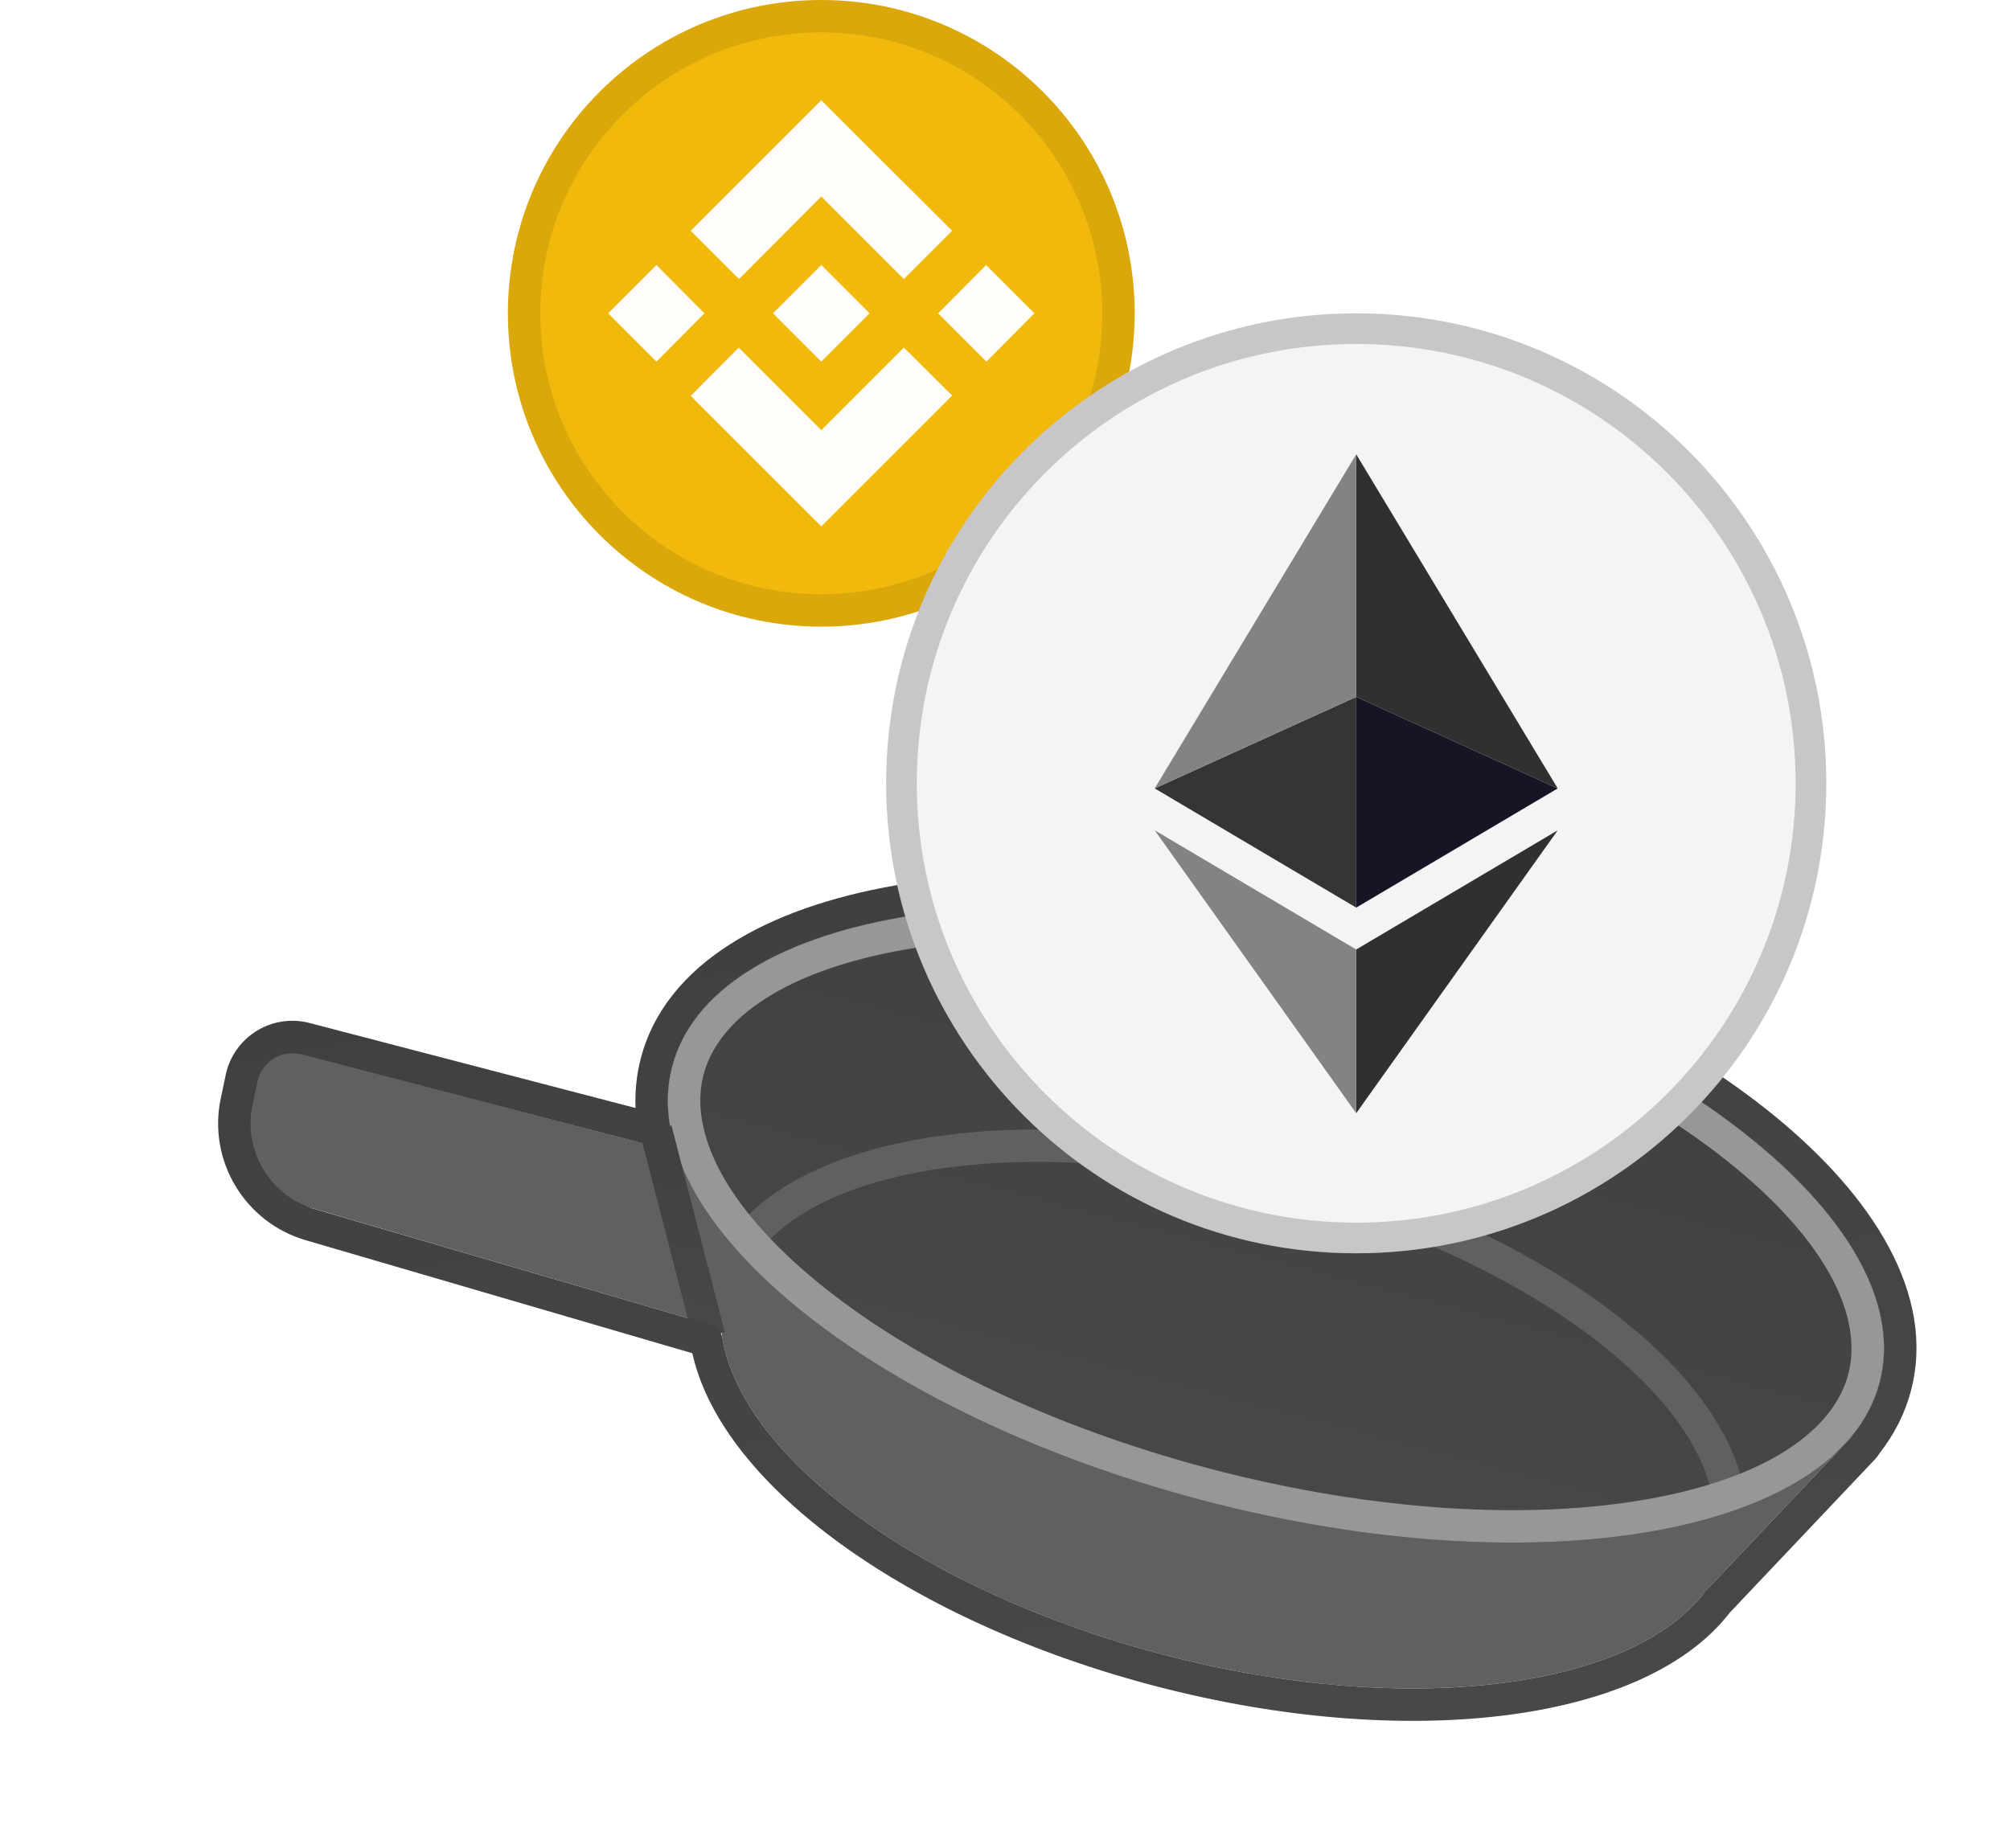
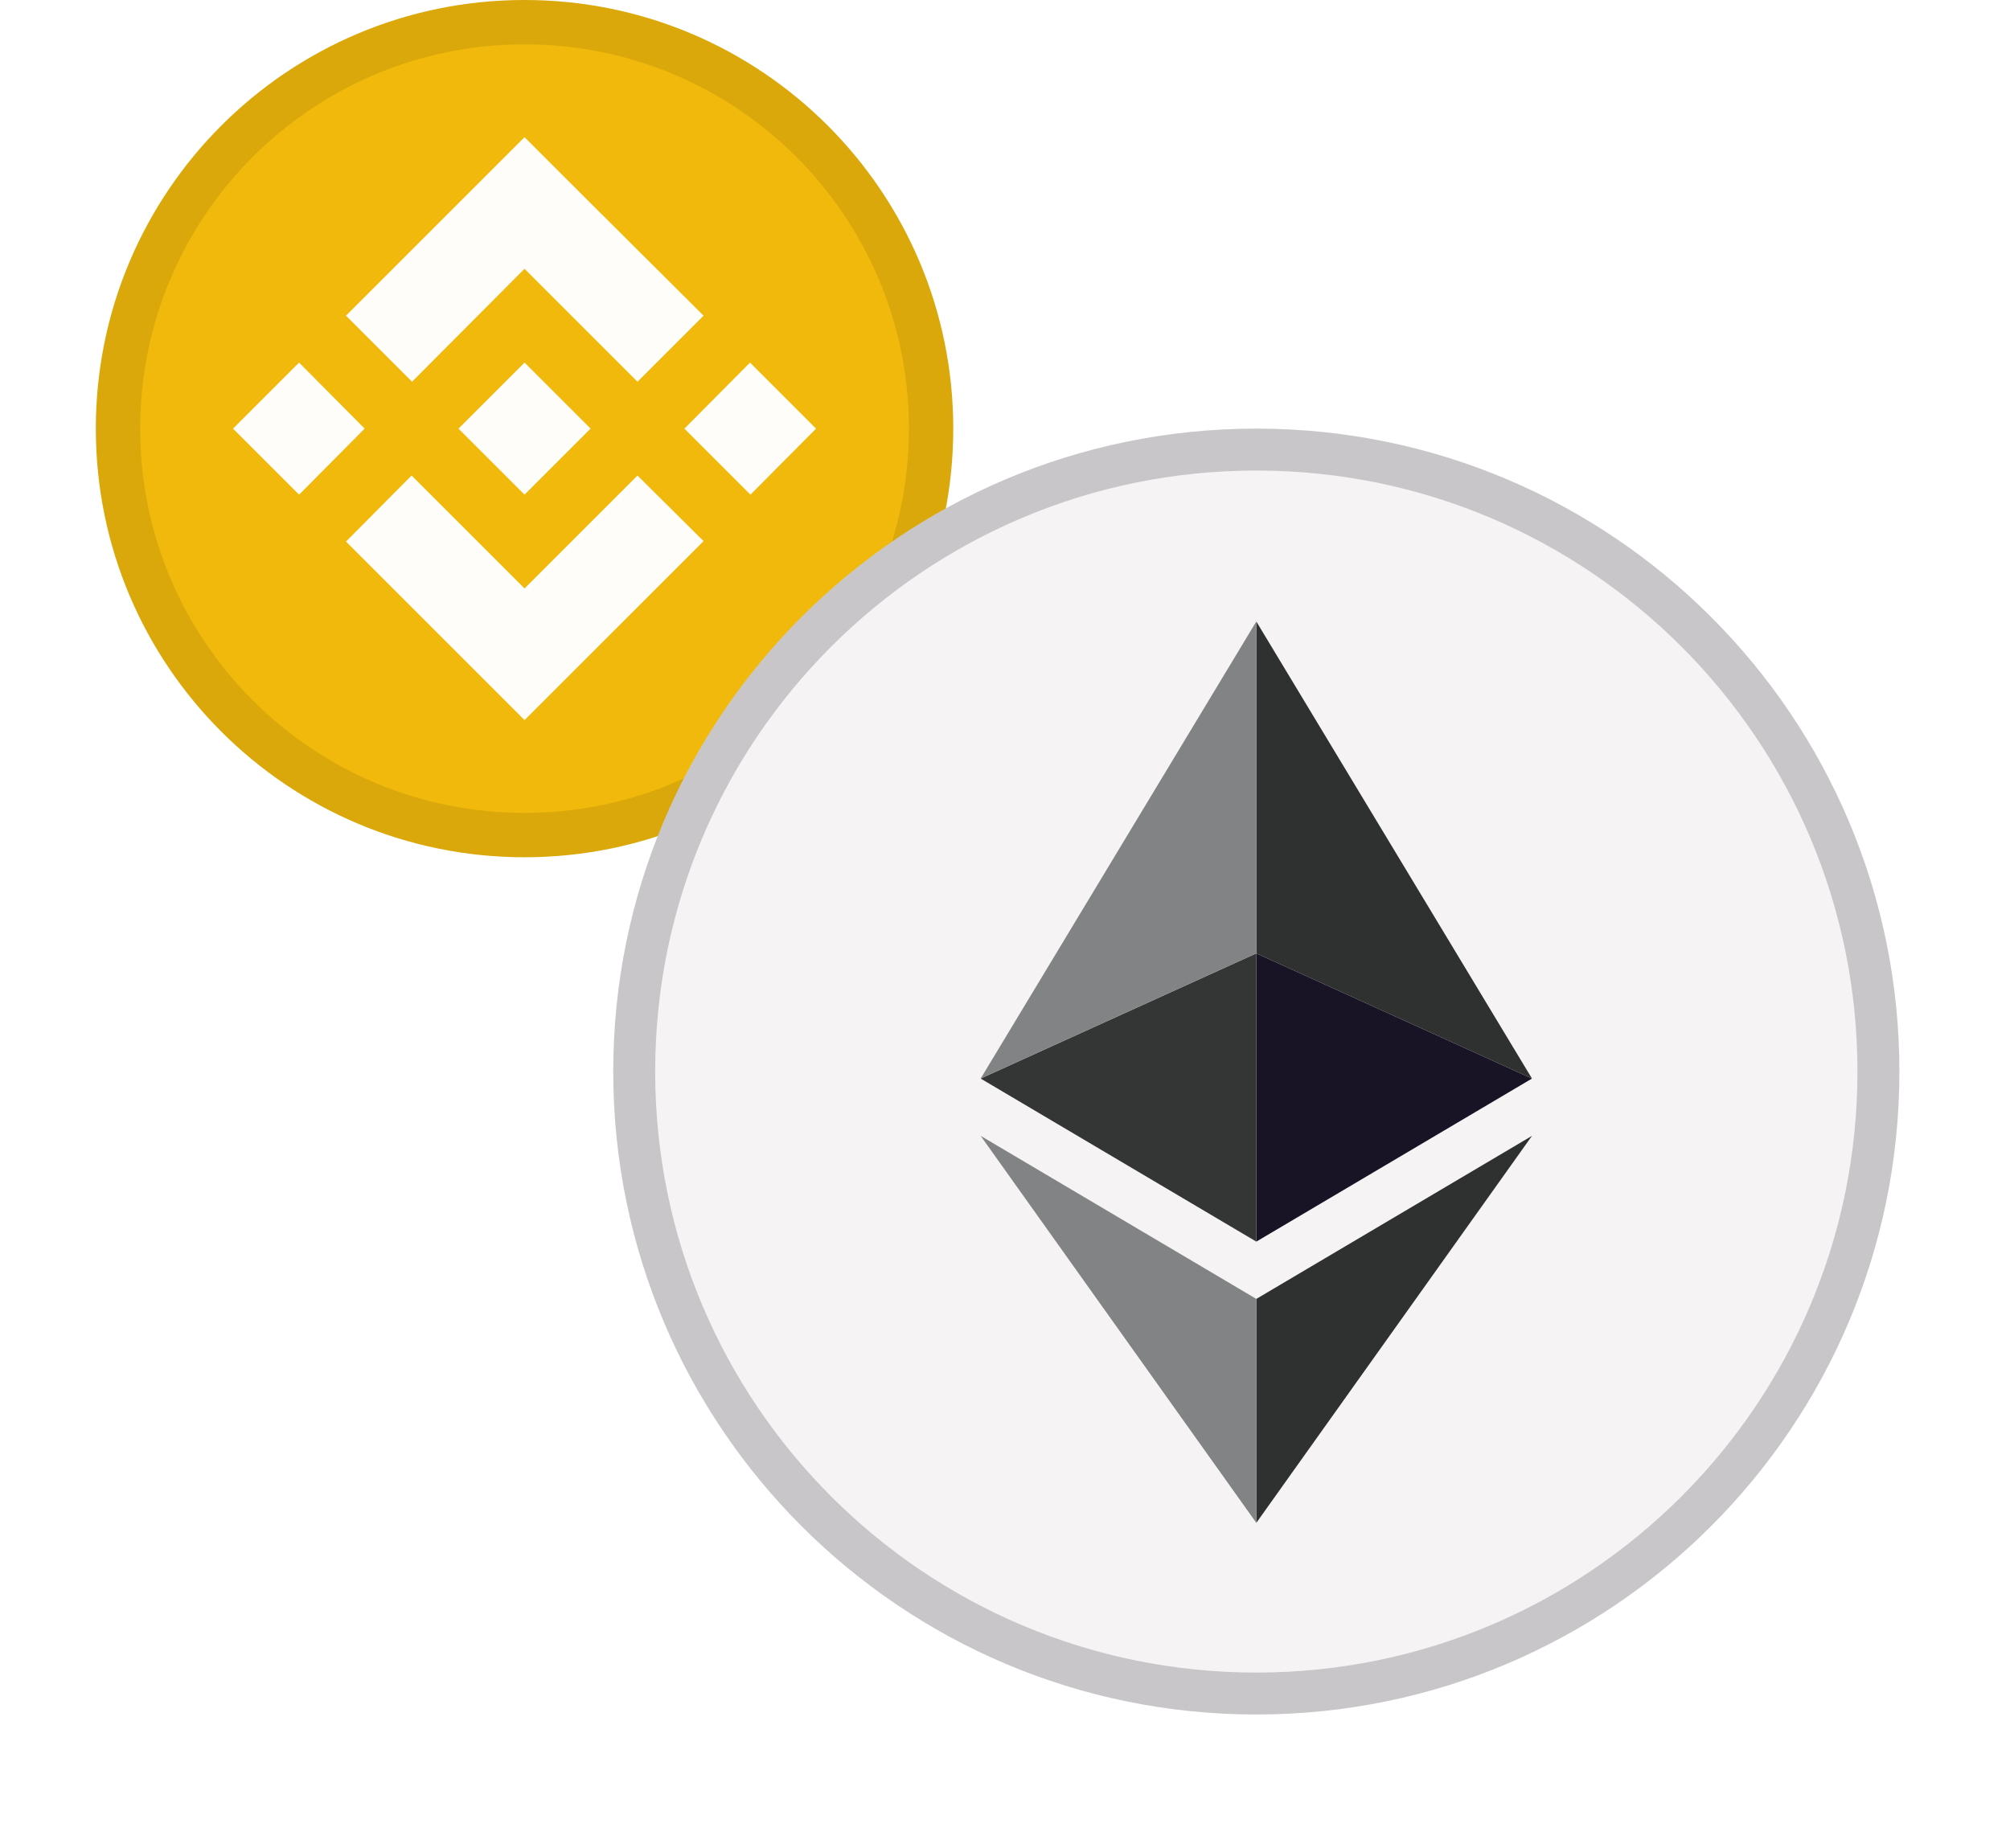
- <svg xmlns="http://www.w3.org/2000/svg" width="186" height="171" fill="none">
-   <g fill="#606063">
-     <path d="M67.045 119.028c-3.178 12.144 15 27.421 40.602 34.121s48.934 2.287 52.112-9.858-15-27.421-40.602-34.122-48.934-2.286-52.112 9.859z" />
-     <path d="M155.924 149.273l15.422-16.285-109.354-28.619 5.721 21.818 88.211 23.086z" />
-     <path d="M68.934 108.293L27.073 97.338c-1.815-.475-3.66.654-4.063 2.486l-.468 2.129a8.26 8.26 0 0 0 5.746 9.7l41.812 12.239-1.166-15.599z" />
-   </g>
-   <path fill="url(#A)" d="M62.203 98.71c-3.694 14.114 18.324 32.101 49.178 40.176s58.86 3.178 62.554-10.936-18.324-32.101-49.178-40.176-58.861-3.179-62.554 10.935z" />
-   <g fill-rule="evenodd">
-     <path fill="#606063" d="M146.673 123.286c7.098 5.22 11.246 10.866 11.865 15.871l2.977-.368c-.771-6.238-5.736-12.531-13.065-17.92-7.39-5.435-17.439-10.148-28.913-13.151s-22.544-3.817-31.649-2.699c-9.029 1.109-16.44 4.163-20.168 9.223l2.415 1.779c2.992-4.06 9.373-6.95 18.119-8.024 8.67-1.064 19.355-.299 30.524 2.624s20.859 7.49 27.896 12.665z" />
-     <path fill="#979797" d="M75.734 118.739c-8.721-7.124-11.998-14.041-10.629-19.27s7.614-9.654 18.706-11.593c10.807-1.889 25.078-1.154 40.186 2.8s27.911 10.304 36.406 17.245c8.721 7.124 11.998 14.041 10.63 19.27s-7.614 9.653-18.707 11.593c-10.806 1.889-25.078 1.153-40.186-2.8s-27.91-10.304-36.406-17.245zm35.647 20.147c-30.854-8.075-52.872-26.062-49.178-40.176s31.7-19.01 62.554-10.935 52.872 26.062 49.178 40.176-31.7 19.01-62.554 10.936z" />
-     <path fill="url(#B)" d="M64.167 124.049l-4.937-19.123 2.905-.75 4.937 19.123-2.905.75z" />
-     <path fill="url(#C)" d="M62.469 106.189l-.128-.443-.202-.817-.142-.54c.022-.012.03-.019.028-.027l-.004-.025-.12-.794-.022-.191c-.072-.663-.096-1.321-.071-1.974.035-.903.166-1.793.395-2.668 3.694-14.114 31.7-19.01 62.555-10.936s52.872 26.062 49.178 40.176a12.4 12.4 0 0 1-.963 2.519 13.7 13.7 0 0 1-1.635 2.476l-.016.019c.011.02.014.025.015.029l-.611.651-12.932 13.655c-6.807 9.031-27.596 11.752-50.146 5.85-22.302-5.837-38.971-18.182-40.797-29.295-.093-.569-.484-1.054-1.037-1.215L29.127 111.91a8.26 8.26 0 0 1-5.762-9.635l.459-2.172c.39-1.845 2.242-2.99 4.066-2.514l34.249 8.931a.27.27 0 0 0 .331-.331zm-3.657-3.636c-.064-1.544.091-3.085.488-4.603 2.325-8.885 11.93-13.965 23.478-15.984 11.834-2.069 26.992-1.215 42.738 2.906s29.38 10.802 38.683 18.402c9.078 7.417 14.963 16.551 12.638 25.436-.557 2.129-1.552 4.064-2.901 5.789a3.08 3.08 0 0 1-.425.566l-13.429 14.181c-4.171 5.406-12.026 8.46-21.098 9.556-9.3 1.124-20.517.28-32.096-2.751-11.453-2.997-21.548-7.685-29.079-13.141-7.079-5.13-12.321-11.262-13.743-17.657l-35.782-10.464a11.26 11.26 0 0 1-7.855-13.134l.459-2.173c.744-3.519 4.277-5.704 7.758-4.796l30.165 7.867z" />
-   </g>
+ <svg xmlns="http://www.w3.org/2000/svg" viewBox="46 0 125 125" width="186" height="171" fill="none">
  <circle cx="76" cy="29" r="29" fill="#f0b90b" />
  <path fill="#fffdfa" d="M65.185 29l-4.437 4.468L56.28 29l4.468-4.468L65.185 29zM76 18.185l7.642 7.642 4.468-4.468-7.641-7.611L76 9.28 63.921 21.358l4.468 4.468L76 18.185zm15.252 6.347L86.815 29l4.468 4.468L95.72 29l-4.468-4.468zM76 39.815l-7.641-7.642-4.437 4.468L76 48.72l12.109-12.109-4.468-4.437L76 39.815zm0-6.347L80.468 29 76 24.532 71.532 29 76 33.468z" />
  <circle cx="76" cy="29" r="27.5" stroke="#191326" stroke-width="3" opacity=".1" style="mix-blend-mode:multiply" />
  <circle cx="125.5" cy="72.5" r="43.5" fill="#f5f3f3" />
  <path fill="#2f3030" d="M125.5 87.883v15.151l18.647-26.183L125.5 87.883z" />
  <path fill="#191326" d="M125.5 64.504v19.502l18.647-11.033-18.647-8.469z" />
  <path fill="#2f3030" d="M125.5 42.05v22.454l18.647 8.469L125.5 42.05z" />
  <path fill="#828384" d="M125.5 87.883v15.151L106.853 76.85 125.5 87.883z" />
  <path fill="#343535" d="M125.5 64.504v19.502l-18.647-11.033 18.647-8.469z" />
  <path fill="#828384" d="M125.5 42.05v22.454l-18.647 8.469L125.5 42.05z" />
  <circle cx="125.5" cy="72.5" r="42.082" stroke="#191326" stroke-width="2.837" opacity=".2" style="mix-blend-mode:multiply" />
  <defs>
    <linearGradient id="A" x1="124.757" x2="111.381" y1="87.774" y2="138.886" gradientUnits="userSpaceOnUse">
      <stop stop-color="#404042" />
      <stop offset="1" stop-color="#48484b" />
    </linearGradient>
    <linearGradient id="B" x1="65.567" x2="60.735" y1="105.096" y2="123.129" gradientUnits="userSpaceOnUse">
      <stop stop-color="#404042" />
      <stop offset="1" stop-color="#48484b" />
    </linearGradient>
    <linearGradient id="C" x1="92.495" x2="108.09" y1="80.169" y2="164.62" gradientUnits="userSpaceOnUse">
      <stop stop-color="#404042" />
      <stop offset="1" stop-color="#48484b" />
    </linearGradient>
  </defs>
</svg>
